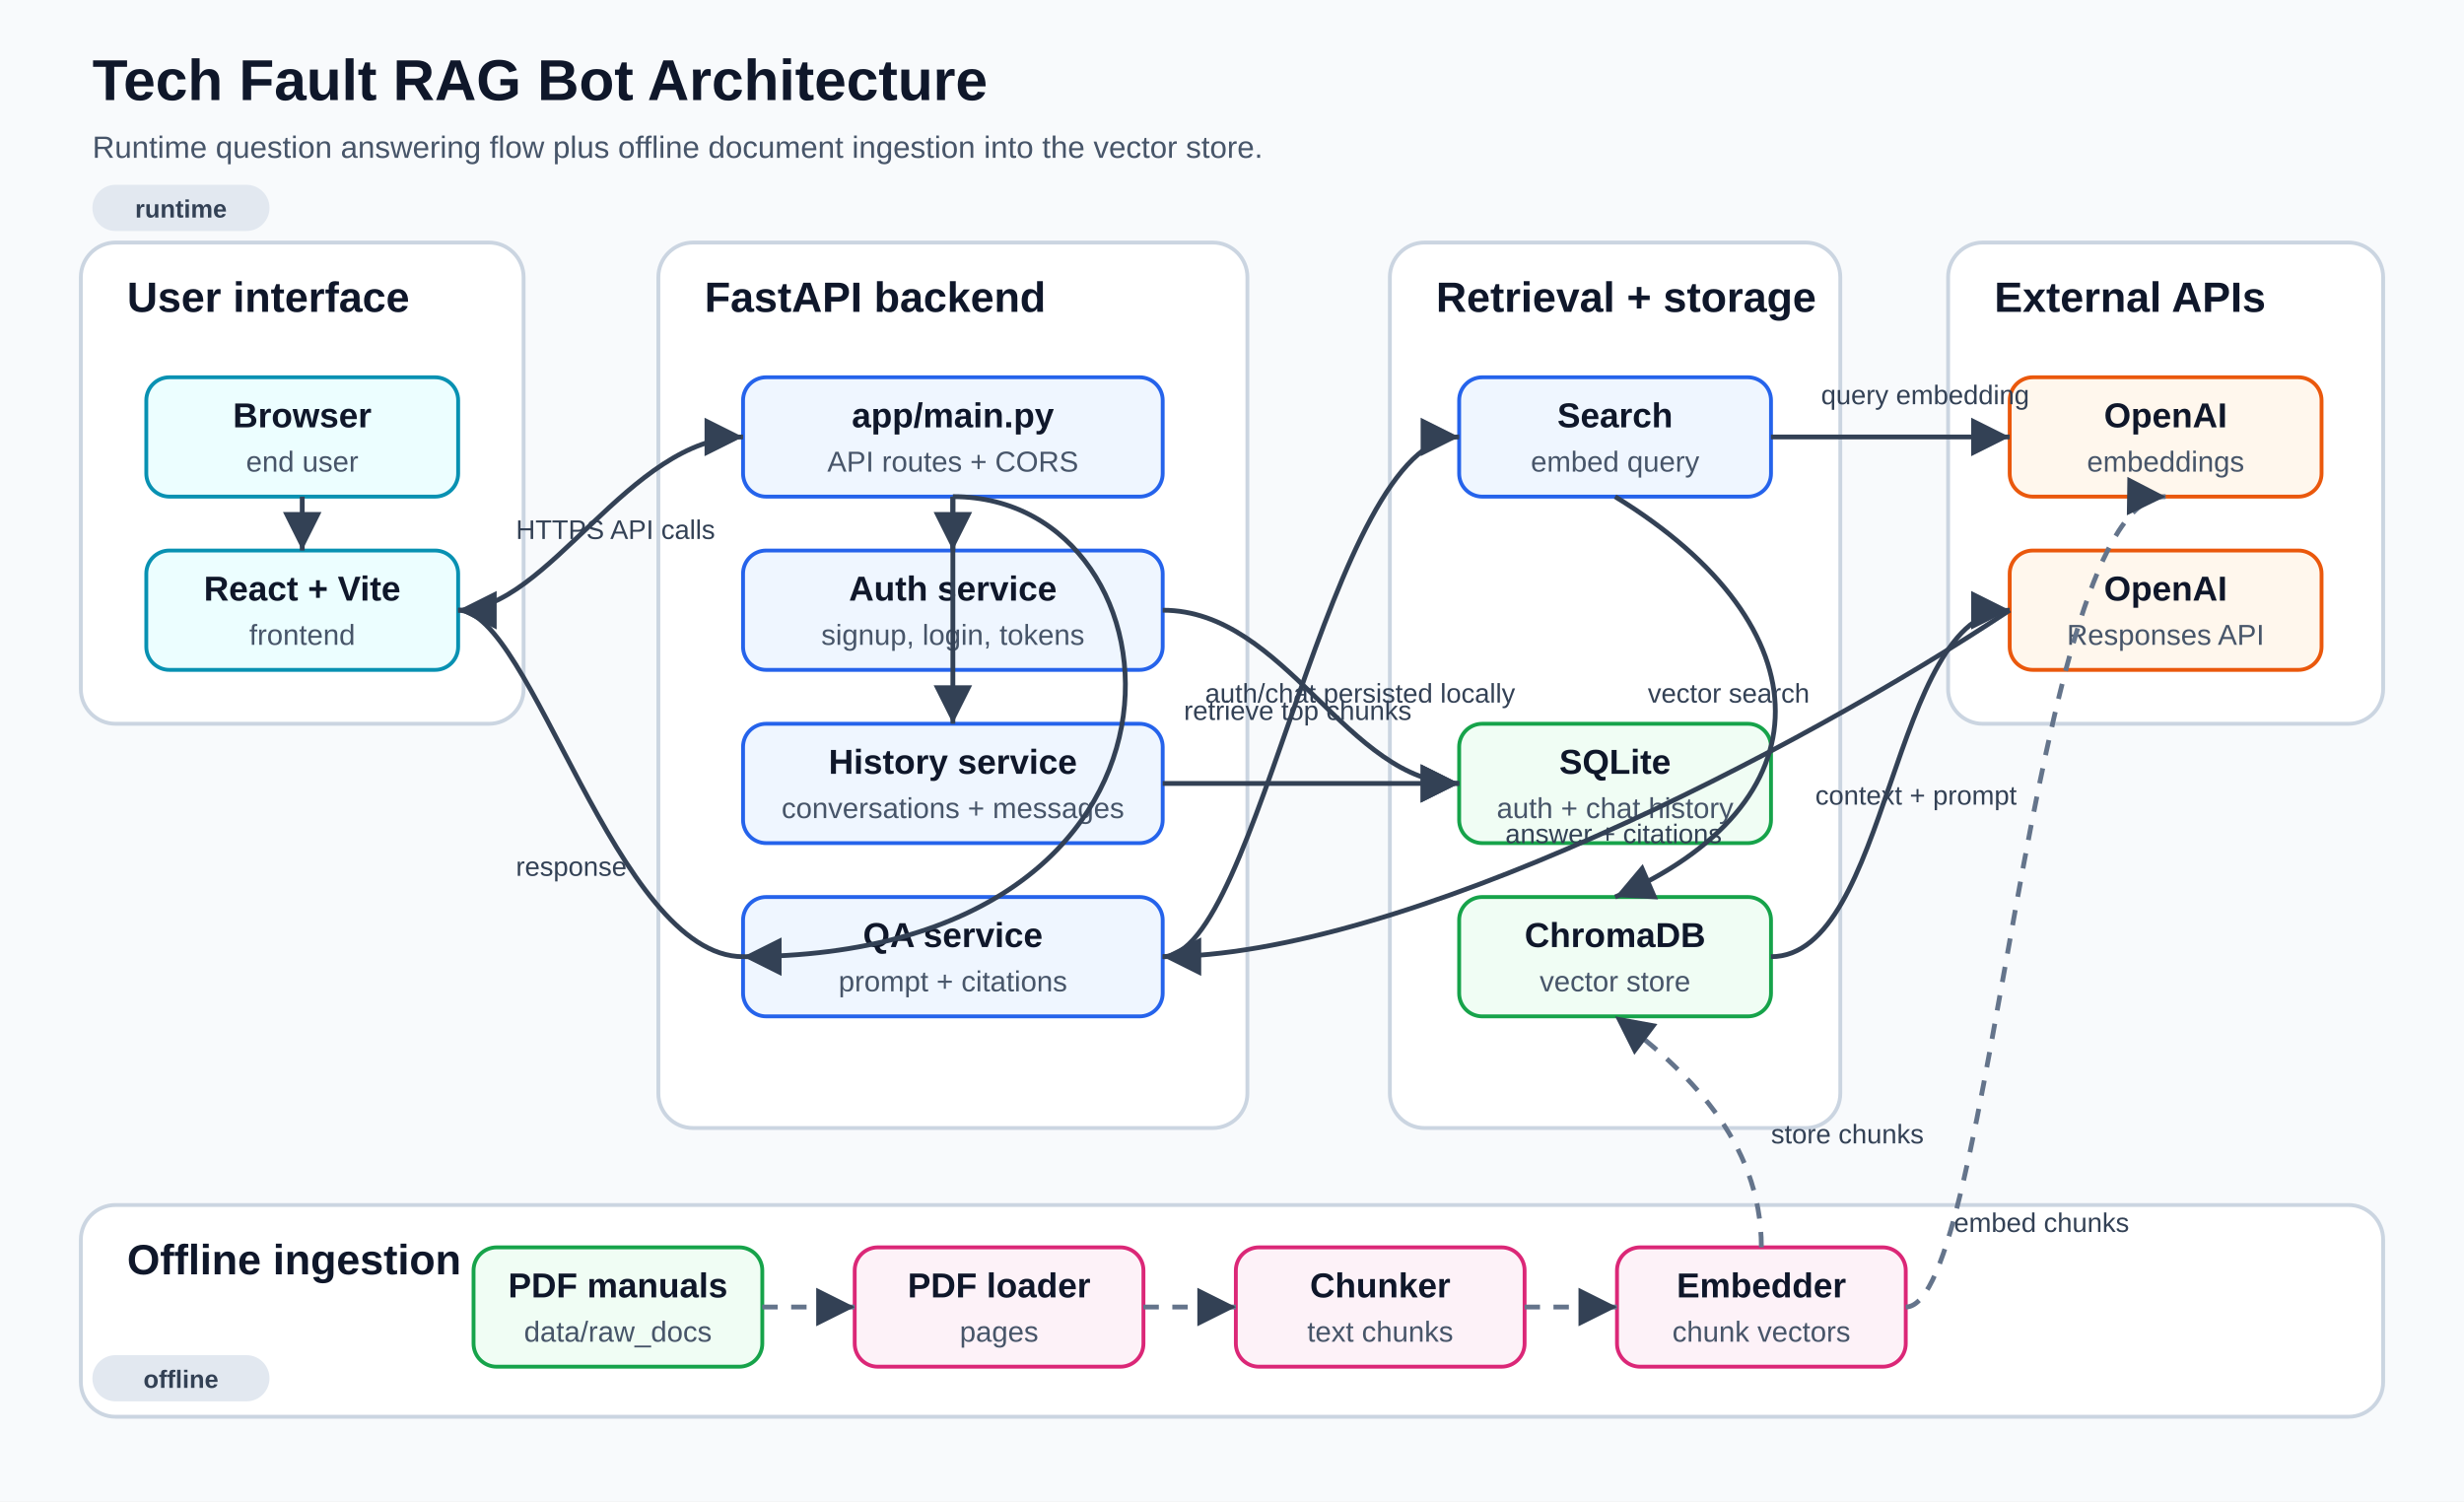
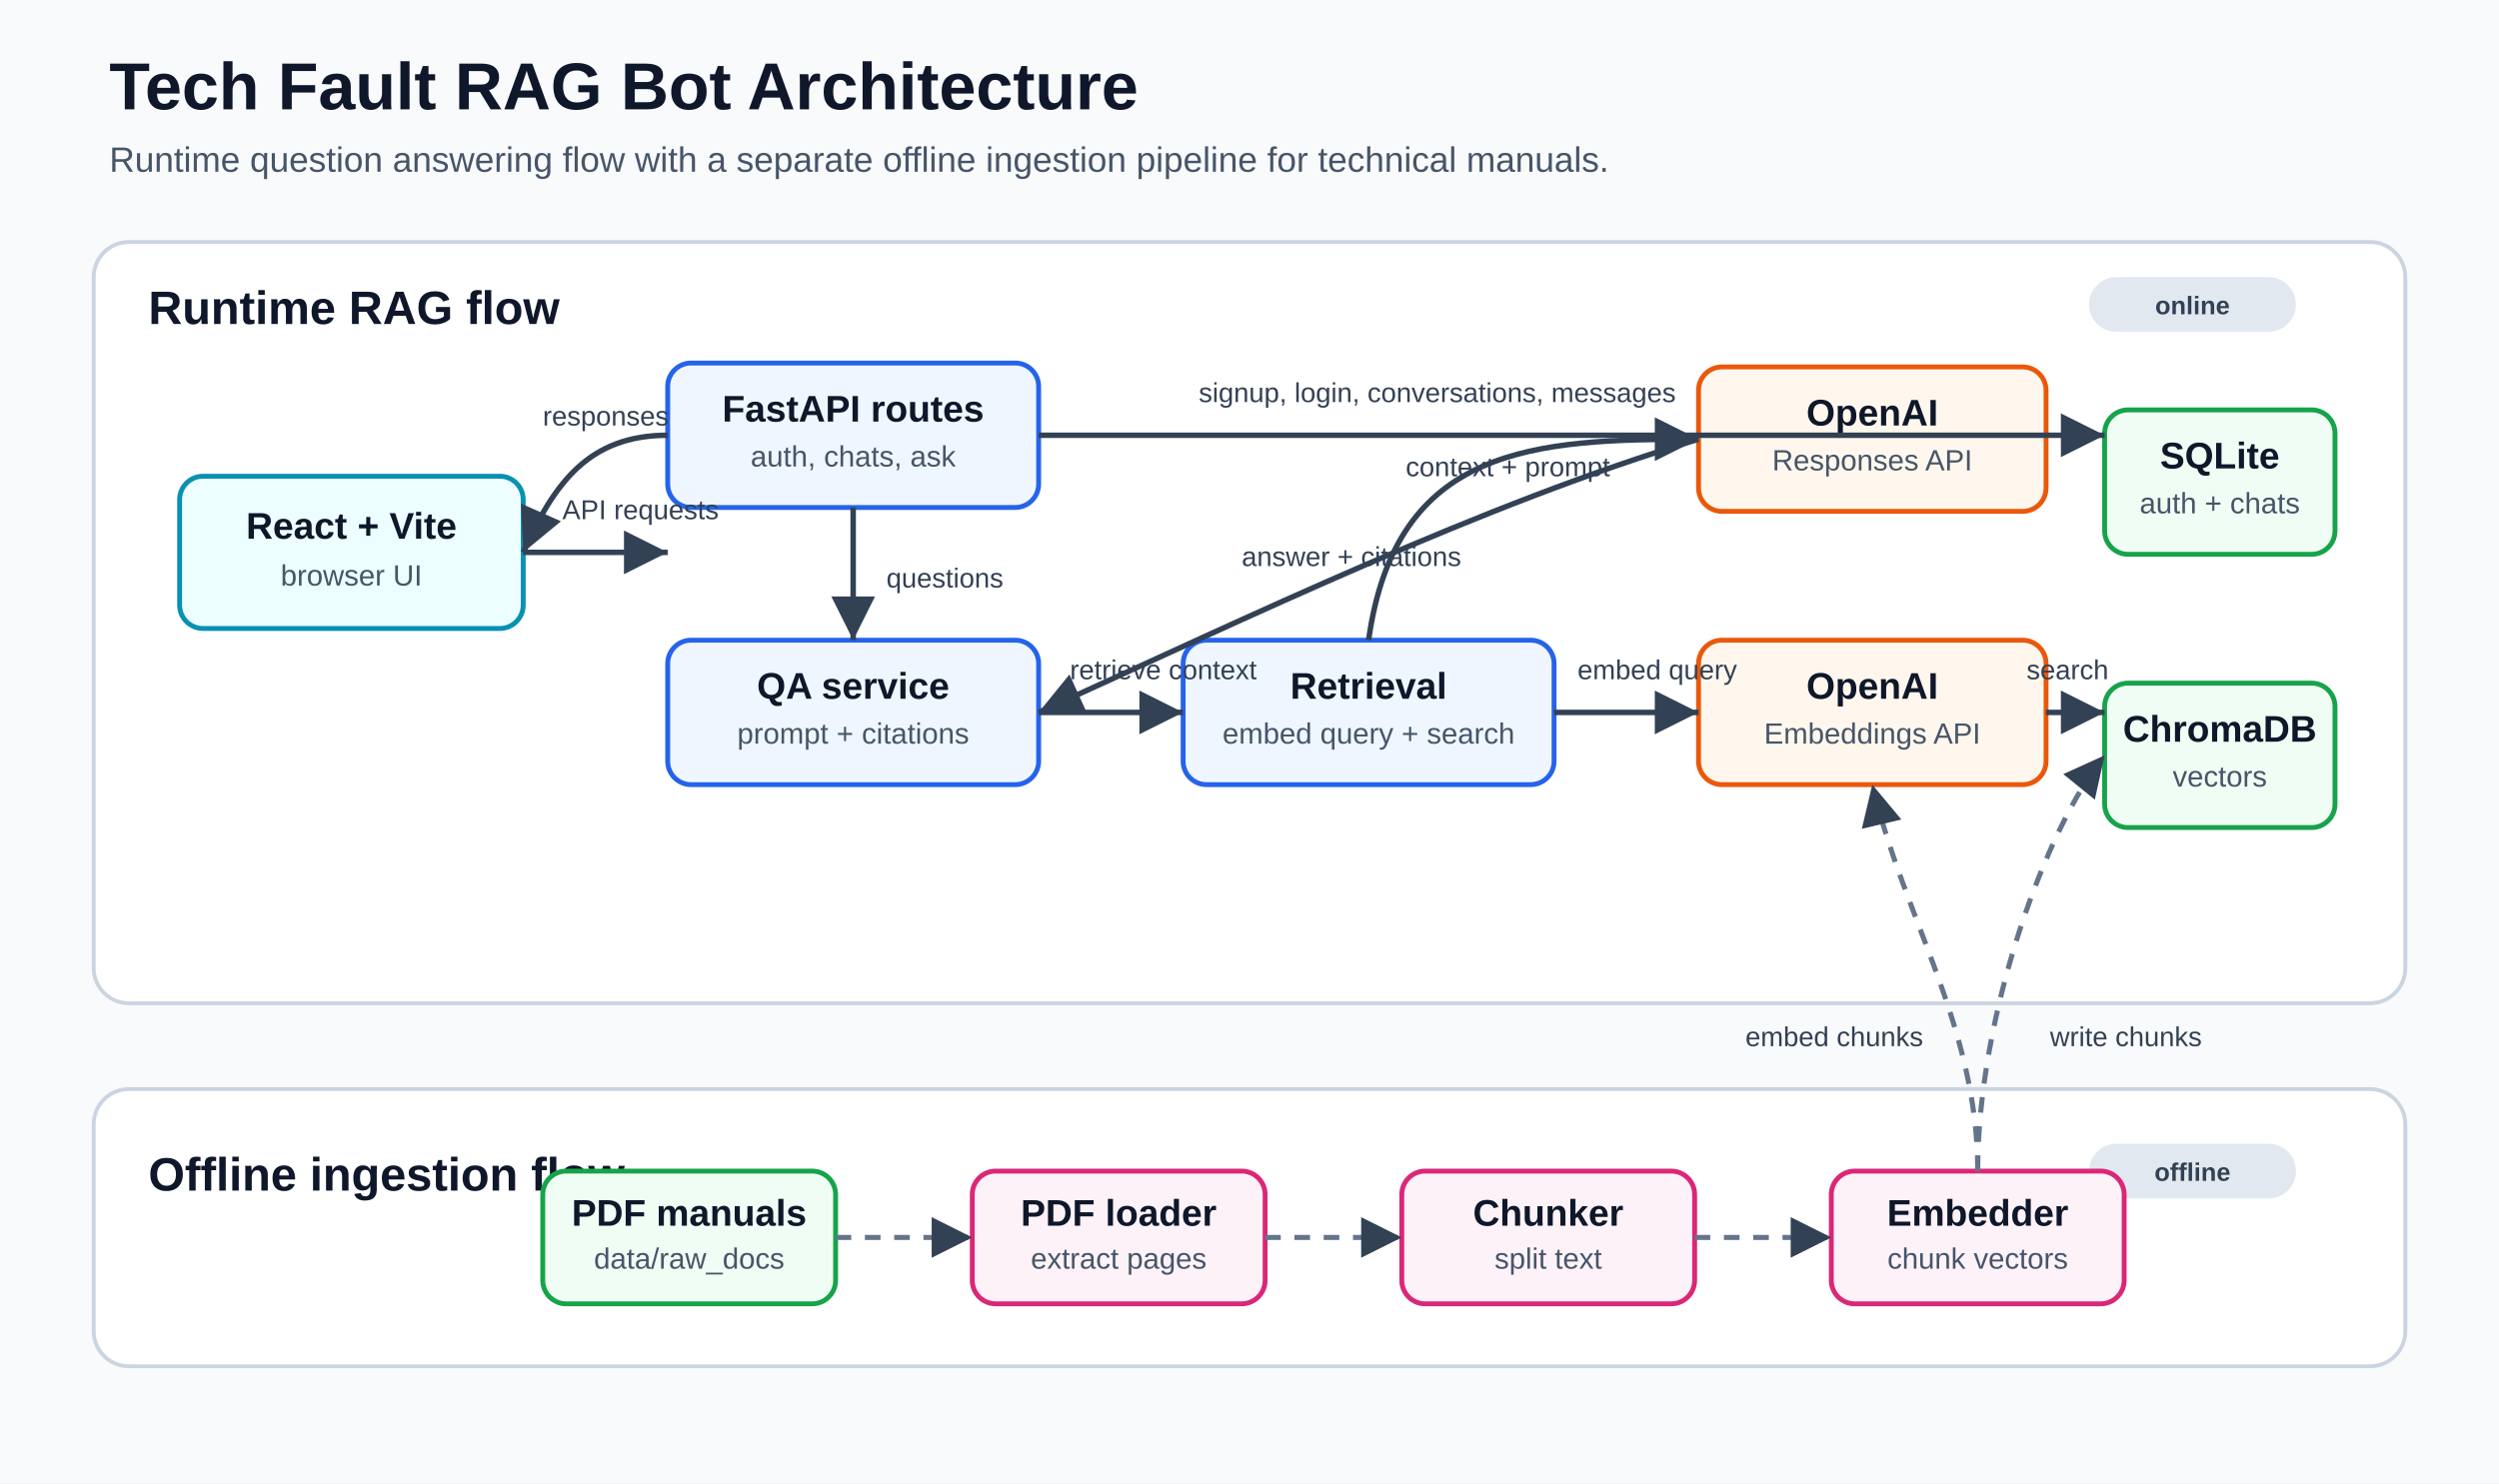
- <svg xmlns="http://www.w3.org/2000/svg" width="1280" height="780" viewBox="0 0 1280 780" role="img" aria-labelledby="title desc">
+ <svg xmlns="http://www.w3.org/2000/svg" width="1280" height="760" viewBox="0 0 1280 760" role="img" aria-labelledby="title desc">
  <defs>
    <marker id="arrow" markerWidth="12" markerHeight="12" refX="10" refY="6" orient="auto" markerUnits="strokeWidth">
      <path d="M2,2 L10,6 L2,10 Z" fill="#334155" />
    </marker>
    <style>
      .canvas { fill: #f8fafc; }
-       .group { fill: #ffffff; stroke: #cbd5e1; stroke-width: 2; rx: 18; }
-       .group-title { font: 700 22px Arial, sans-serif; fill: #0f172a; }
-       .node { stroke-width: 2; rx: 12; }
-       .frontend { fill: #ecfeff; stroke: #0891b2; }
-       .backend { fill: #eff6ff; stroke: #2563eb; }
-       .storage { fill: #f0fdf4; stroke: #16a34a; }
+       .title { font: 700 34px Arial, sans-serif; fill: #0f172a; }
+       .subtitle { font: 18px Arial, sans-serif; fill: #475569; }
+       .section { fill: #ffffff; stroke: #cbd5e1; stroke-width: 2; rx: 18; }
+       .section-title { font: 700 24px Arial, sans-serif; fill: #0f172a; }
+       .box { stroke-width: 2.5; rx: 12; }
+       .ui { fill: #ecfeff; stroke: #0891b2; }
+       .api { fill: #eff6ff; stroke: #2563eb; }
+       .store { fill: #f0fdf4; stroke: #16a34a; }
      .external { fill: #fff7ed; stroke: #ea580c; }
-       .ingestion { fill: #fdf2f8; stroke: #db2777; }
-       .node-title { font: 700 18px Arial, sans-serif; fill: #0f172a; }
-       .node-subtitle { font: 15px Arial, sans-serif; fill: #475569; }
+       .ingest { fill: #fdf2f8; stroke: #db2777; }
+       .box-title { font: 700 19px Arial, sans-serif; fill: #0f172a; }
+       .box-subtitle { font: 15px Arial, sans-serif; fill: #475569; }
+       .line { fill: none; stroke: #334155; stroke-width: 2.8; marker-end: url(#arrow); }
+       .soft-line { fill: none; stroke: #64748b; stroke-width: 2.6; stroke-dasharray: 8 7; marker-end: url(#arrow); }
      .label { font: 14px Arial, sans-serif; fill: #334155; }
-       .line { fill: none; stroke: #334155; stroke-width: 2.5; marker-end: url(#arrow); }
-       .line-soft { fill: none; stroke: #64748b; stroke-width: 2.5; marker-end: url(#arrow); stroke-dasharray: 8 7; }
-       .badge { fill: #e2e8f0; }
-       .badge-text { font: 700 13px Arial, sans-serif; fill: #334155; letter-spacing: 0; }
+       .pill { fill: #e2e8f0; }
+       .pill-text { font: 700 13px Arial, sans-serif; fill: #334155; }
    </style>
  </defs>
-   <rect class="canvas" width="1280" height="780" />
-   <text x="48" y="52" font-family="Arial, sans-serif" font-size="30" font-weight="700" fill="#0f172a">Tech Fault RAG Bot Architecture</text>
-   <text x="48" y="82" font-family="Arial, sans-serif" font-size="16" fill="#475569">Runtime question answering flow plus offline document ingestion into the vector store.</text>
-   <rect class="group" x="42" y="126" width="230" height="250" />
-   <text class="group-title" x="66" y="162">User interface</text>
-   <rect class="node frontend" x="76" y="196" width="162" height="62" />
-   <text class="node-title" x="157" y="222" text-anchor="middle">Browser</text>
-   <text class="node-subtitle" x="157" y="245" text-anchor="middle">end user</text>
-   <rect class="node frontend" x="76" y="286" width="162" height="62" />
-   <text class="node-title" x="157" y="312" text-anchor="middle">React + Vite</text>
-   <text class="node-subtitle" x="157" y="335" text-anchor="middle">frontend</text>
-   <rect class="group" x="342" y="126" width="306" height="460" />
-   <text class="group-title" x="366" y="162">FastAPI backend</text>
-   <rect class="node backend" x="386" y="196" width="218" height="62" />
-   <text class="node-title" x="495" y="222" text-anchor="middle">app/main.py</text>
-   <text class="node-subtitle" x="495" y="245" text-anchor="middle">API routes + CORS</text>
-   <rect class="node backend" x="386" y="286" width="218" height="62" />
-   <text class="node-title" x="495" y="312" text-anchor="middle">Auth service</text>
-   <text class="node-subtitle" x="495" y="335" text-anchor="middle">signup, login, tokens</text>
-   <rect class="node backend" x="386" y="376" width="218" height="62" />
-   <text class="node-title" x="495" y="402" text-anchor="middle">History service</text>
-   <text class="node-subtitle" x="495" y="425" text-anchor="middle">conversations + messages</text>
-   <rect class="node backend" x="386" y="466" width="218" height="62" />
-   <text class="node-title" x="495" y="492" text-anchor="middle">QA service</text>
-   <text class="node-subtitle" x="495" y="515" text-anchor="middle">prompt + citations</text>
-   <rect class="group" x="722" y="126" width="234" height="460" />
-   <text class="group-title" x="746" y="162">Retrieval + storage</text>
-   <rect class="node backend" x="758" y="196" width="162" height="62" />
-   <text class="node-title" x="839" y="222" text-anchor="middle">Search</text>
-   <text class="node-subtitle" x="839" y="245" text-anchor="middle">embed query</text>
-   <rect class="node storage" x="758" y="376" width="162" height="62" />
-   <text class="node-title" x="839" y="402" text-anchor="middle">SQLite</text>
-   <text class="node-subtitle" x="839" y="425" text-anchor="middle">auth + chat history</text>
-   <rect class="node storage" x="758" y="466" width="162" height="62" />
-   <text class="node-title" x="839" y="492" text-anchor="middle">ChromaDB</text>
-   <text class="node-subtitle" x="839" y="515" text-anchor="middle">vector store</text>
-   <rect class="group" x="1012" y="126" width="226" height="250" />
-   <text class="group-title" x="1036" y="162">External APIs</text>
-   <rect class="node external" x="1044" y="196" width="162" height="62" />
-   <text class="node-title" x="1125" y="222" text-anchor="middle">OpenAI</text>
-   <text class="node-subtitle" x="1125" y="245" text-anchor="middle">embeddings</text>
-   <rect class="node external" x="1044" y="286" width="162" height="62" />
-   <text class="node-title" x="1125" y="312" text-anchor="middle">OpenAI</text>
-   <text class="node-subtitle" x="1125" y="335" text-anchor="middle">Responses API</text>
-   <rect class="group" x="42" y="626" width="1196" height="110" />
-   <text class="group-title" x="66" y="662">Offline ingestion</text>
-   <rect class="node storage" x="246" y="648" width="150" height="62" />
-   <text class="node-title" x="321" y="674" text-anchor="middle">PDF manuals</text>
-   <text class="node-subtitle" x="321" y="697" text-anchor="middle">data/raw_docs</text>
-   <rect class="node ingestion" x="444" y="648" width="150" height="62" />
-   <text class="node-title" x="519" y="674" text-anchor="middle">PDF loader</text>
-   <text class="node-subtitle" x="519" y="697" text-anchor="middle">pages</text>
-   <rect class="node ingestion" x="642" y="648" width="150" height="62" />
-   <text class="node-title" x="717" y="674" text-anchor="middle">Chunker</text>
-   <text class="node-subtitle" x="717" y="697" text-anchor="middle">text chunks</text>
-   <rect class="node ingestion" x="840" y="648" width="150" height="62" />
-   <text class="node-title" x="915" y="674" text-anchor="middle">Embedder</text>
-   <text class="node-subtitle" x="915" y="697" text-anchor="middle">chunk vectors</text>
-   <path class="line" d="M157 258 L157 286" />
-   <path class="line" d="M238 317 C285 317 327 227 386 227" />
-   <text class="label" x="268" y="280">HTTPS API calls</text>
-   <path class="line" d="M495 258 L495 286" />
-   <path class="line" d="M495 258 L495 376" />
-   <path class="line" d="M495 258 C620 258 640 497 386 497" />
-   <path class="line" d="M604 497 C654 497 690 227 758 227" />
-   <text class="label" x="615" y="374">retrieve top chunks</text>
-   <path class="line" d="M920 227 C978 227 986 227 1044 227" />
-   <text class="label" x="946" y="210">query embedding</text>
-   <path class="line" d="M839 258 C950 326 950 418 839 466" />
-   <text class="label" x="856" y="365">vector search</text>
-   <path class="line" d="M920 497 C982 497 982 317 1044 317" />
-   <text class="label" x="943" y="418">context + prompt</text>
-   <path class="line" d="M1044 317 C934 390 728 497 604 497" />
-   <text class="label" x="782" y="438">answer + citations</text>
-   <path class="line" d="M386 497 C320 497 276 317 238 317" />
-   <text class="label" x="268" y="455">response</text>
-   <path class="line" d="M604 317 C668 317 700 407 758 407" />
-   <text class="label" x="626" y="365">auth/chat persisted locally</text>
-   <path class="line" d="M604 407 L758 407" />
-   <path class="line-soft" d="M396 679 L444 679" />
-   <path class="line-soft" d="M594 679 L642 679" />
-   <path class="line-soft" d="M792 679 L840 679" />
-   <path class="line-soft" d="M990 679 C1035 679 1054 257 1125 258" />
-   <text class="label" x="1015" y="640">embed chunks</text>
-   <path class="line-soft" d="M915 648 C915 592 875 555 839 528" />
-   <text class="label" x="920" y="594">store chunks</text>
-   <rect class="badge" x="48" y="704" width="92" height="24" rx="12" />
-   <text class="badge-text" x="94" y="721" text-anchor="middle">offline</text>
-   <rect class="badge" x="48" y="96" width="92" height="24" rx="12" />
-   <text class="badge-text" x="94" y="113" text-anchor="middle">runtime</text>
+   <rect class="canvas" width="1280" height="760" />
+   <text class="title" x="56" y="56">Tech Fault RAG Bot Architecture</text>
+   <text class="subtitle" x="56" y="88">Runtime question answering flow with a separate offline ingestion pipeline for technical manuals.</text>
+   <rect class="section" x="48" y="124" width="1184" height="390" />
+   <text class="section-title" x="76" y="166">Runtime RAG flow</text>
+   <rect class="pill" x="1070" y="142" width="106" height="28" rx="14" />
+   <text class="pill-text" x="1123" y="161" text-anchor="middle">online</text>
+   <rect class="box ui" x="92" y="244" width="176" height="78" />
+   <text class="box-title" x="180" y="276" text-anchor="middle">React + Vite</text>
+   <text class="box-subtitle" x="180" y="300" text-anchor="middle">browser UI</text>
+   <rect class="box api" x="342" y="186" width="190" height="74" />
+   <text class="box-title" x="437" y="216" text-anchor="middle">FastAPI routes</text>
+   <text class="box-subtitle" x="437" y="239" text-anchor="middle">auth, chats, ask</text>
+   <rect class="box api" x="342" y="328" width="190" height="74" />
+   <text class="box-title" x="437" y="358" text-anchor="middle">QA service</text>
+   <text class="box-subtitle" x="437" y="381" text-anchor="middle">prompt + citations</text>
+   <rect class="box api" x="606" y="328" width="190" height="74" />
+   <text class="box-title" x="701" y="358" text-anchor="middle">Retrieval</text>
+   <text class="box-subtitle" x="701" y="381" text-anchor="middle">embed query + search</text>
+   <rect class="box external" x="870" y="188" width="178" height="74" />
+   <text class="box-title" x="959" y="218" text-anchor="middle">OpenAI</text>
+   <text class="box-subtitle" x="959" y="241" text-anchor="middle">Responses API</text>
+   <rect class="box external" x="870" y="328" width="178" height="74" />
+   <text class="box-title" x="959" y="358" text-anchor="middle">OpenAI</text>
+   <text class="box-subtitle" x="959" y="381" text-anchor="middle">Embeddings API</text>
+   <rect class="box store" x="1078" y="210" width="118" height="74" />
+   <text class="box-title" x="1137" y="240" text-anchor="middle">SQLite</text>
+   <text class="box-subtitle" x="1137" y="263" text-anchor="middle">auth + chats</text>
+   <rect class="box store" x="1078" y="350" width="118" height="74" />
+   <text class="box-title" x="1137" y="380" text-anchor="middle">ChromaDB</text>
+   <text class="box-subtitle" x="1137" y="403" text-anchor="middle">vectors</text>
+   <path class="line" d="M268 283 H342" />
+   <text class="label" x="288" y="266">API requests</text>
+   <path class="line" d="M437 260 V328" />
+   <text class="label" x="454" y="301">questions</text>
+   <path class="line" d="M532 365 H606" />
+   <text class="label" x="548" y="348">retrieve context</text>
+   <path class="line" d="M796 365 H870" />
+   <text class="label" x="808" y="348">embed query</text>
+   <path class="line" d="M1048 365 H1078" />
+   <text class="label" x="1038" y="348">search</text>
+   <path class="line" d="M701 328 C715 228 786 225 870 225" />
+   <text class="label" x="720" y="244">context + prompt</text>
+   <path class="line" d="M870 225 C760 258 640 316 532 365" />
+   <text class="label" x="636" y="290">answer + citations</text>
+   <path class="line" d="M342 223 C302 223 284 247 268 283" />
+   <text class="label" x="278" y="218">responses</text>
+   <path class="line" d="M532 223 H1078" />
+   <text class="label" x="614" y="206">signup, login, conversations, messages</text>
+   <rect class="section" x="48" y="558" width="1184" height="142" />
+   <text class="section-title" x="76" y="610">Offline ingestion flow</text>
+   <rect class="pill" x="1070" y="586" width="106" height="28" rx="14" />
+   <text class="pill-text" x="1123" y="605" text-anchor="middle">offline</text>
+   <rect class="box store" x="278" y="600" width="150" height="68" />
+   <text class="box-title" x="353" y="628" text-anchor="middle">PDF manuals</text>
+   <text class="box-subtitle" x="353" y="650" text-anchor="middle">data/raw_docs</text>
+   <rect class="box ingest" x="498" y="600" width="150" height="68" />
+   <text class="box-title" x="573" y="628" text-anchor="middle">PDF loader</text>
+   <text class="box-subtitle" x="573" y="650" text-anchor="middle">extract pages</text>
+   <rect class="box ingest" x="718" y="600" width="150" height="68" />
+   <text class="box-title" x="793" y="628" text-anchor="middle">Chunker</text>
+   <text class="box-subtitle" x="793" y="650" text-anchor="middle">split text</text>
+   <rect class="box ingest" x="938" y="600" width="150" height="68" />
+   <text class="box-title" x="1013" y="628" text-anchor="middle">Embedder</text>
+   <text class="box-subtitle" x="1013" y="650" text-anchor="middle">chunk vectors</text>
+   <path class="soft-line" d="M428 634 H498" />
+   <path class="soft-line" d="M648 634 H718" />
+   <path class="soft-line" d="M868 634 H938" />
+   <path class="soft-line" d="M1013 600 C1013 520 1048 424 1078 387" />
+   <text class="label" x="1050" y="536">write chunks</text>
+   <path class="soft-line" d="M1013 600 C1013 526 975 470 959 402" />
+   <text class="label" x="894" y="536">embed chunks</text>
</svg>
